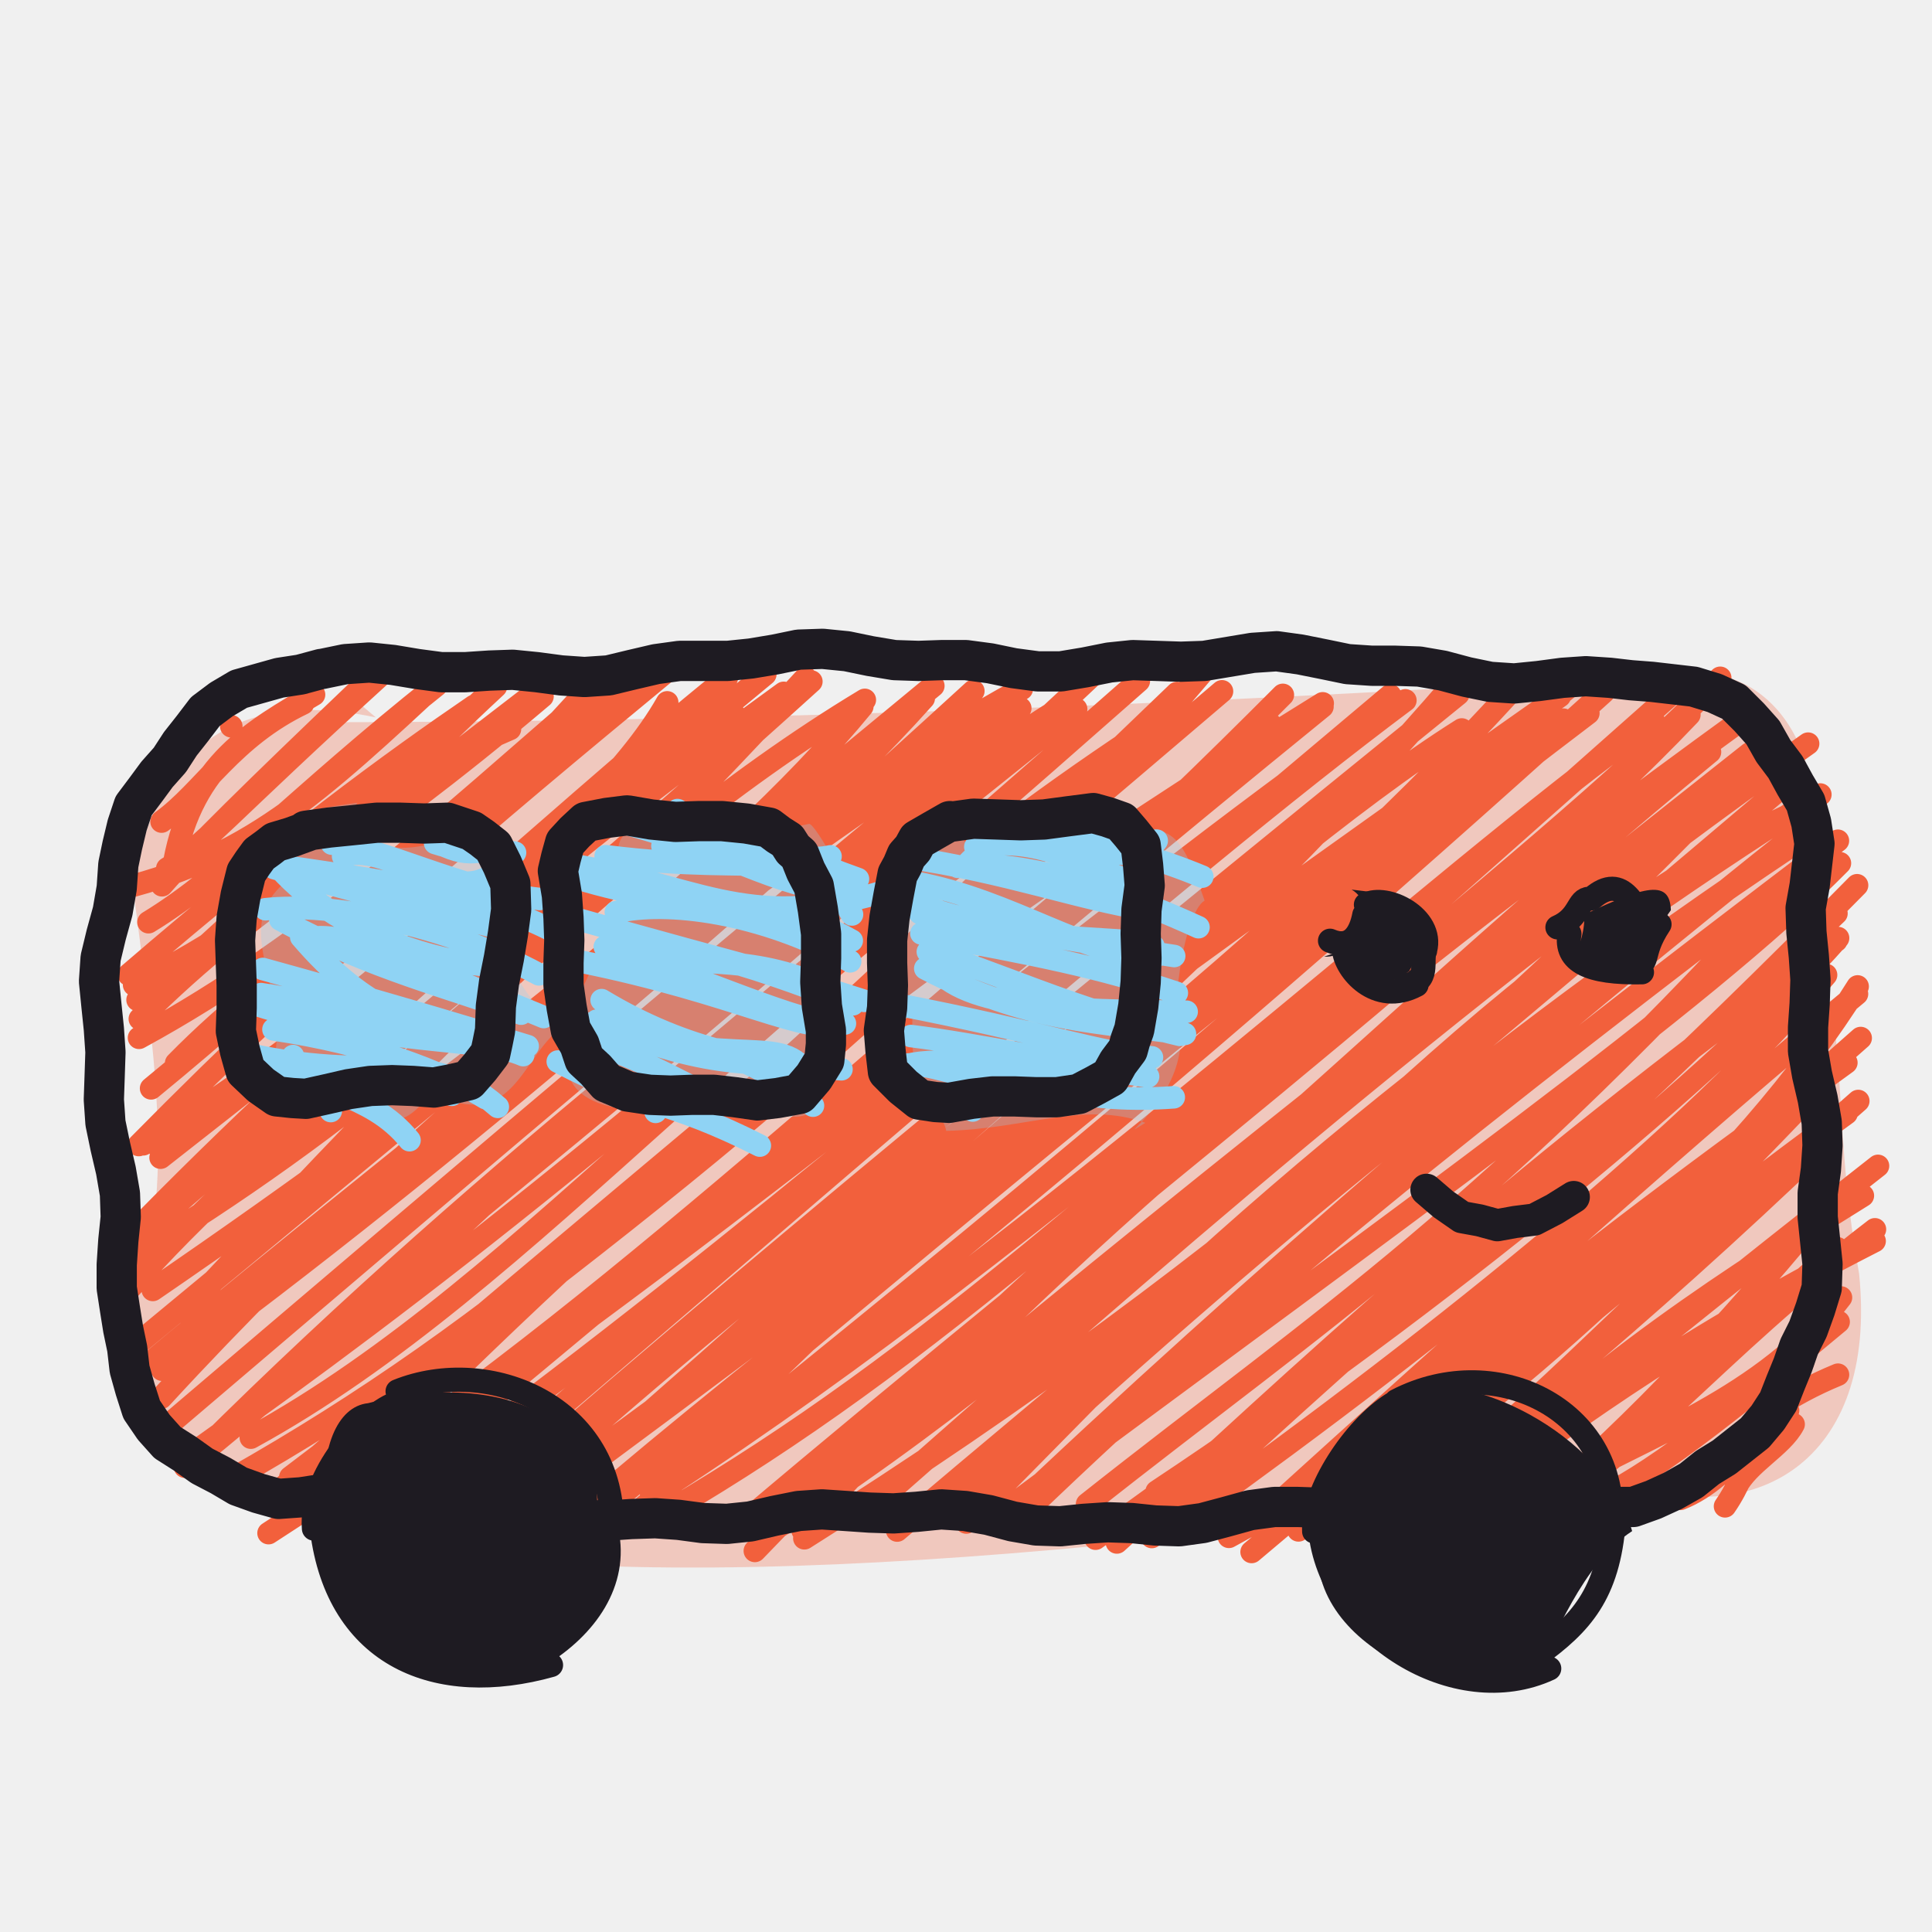
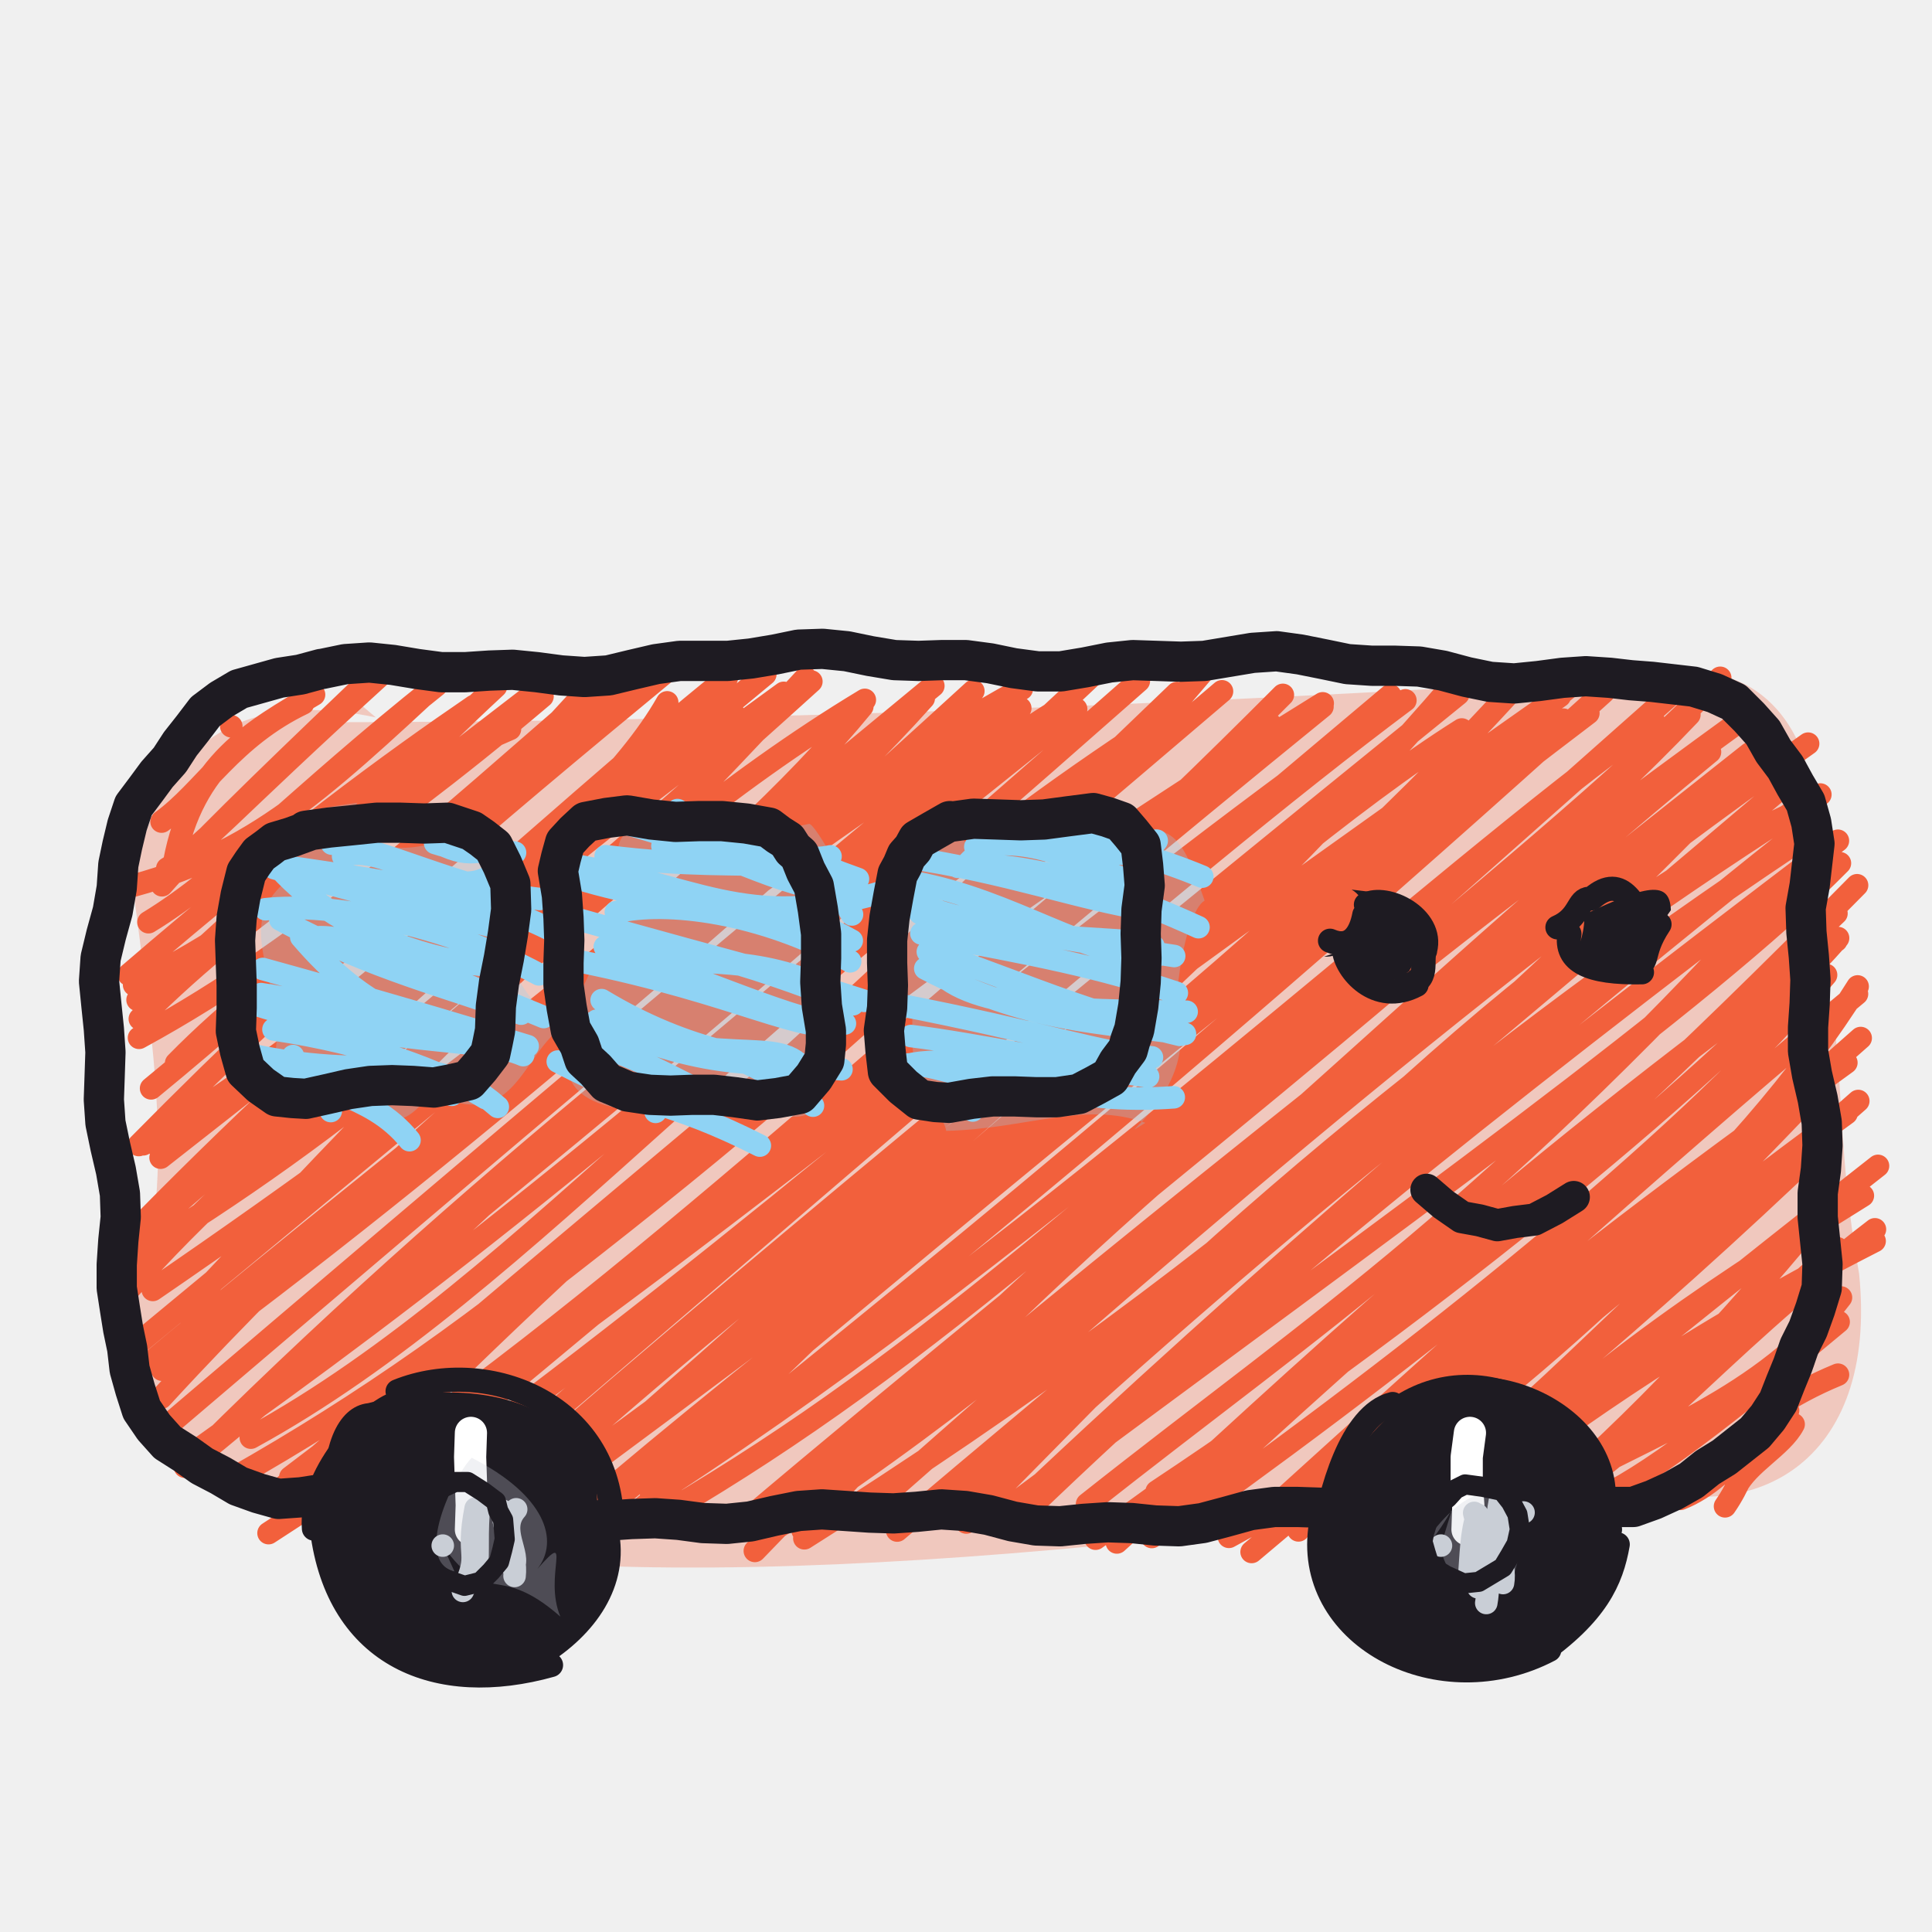
<svg xmlns="http://www.w3.org/2000/svg" viewBox="0 0 240 240" width="240" height="240">
  <g transform="translate(3 2)">
    <path d="M37.31 87.72 C105.63 87.66, 170.85 84.04, 204.96 81.74 C216.93 79.69, 226.6 91.89, 220.52 112.01 C227.37 123.37, 224.09 134.89, 227.94 156.19 C230.38 179.9, 214.49 188.24, 198.26 181.88 C143.34 190.01, 75.61 197.95, 37.54 188.29 C22.62 182.87, 9.78 168.93, 13.72 158.95 C18.93 146.1, 16.09 128.08, 13.39 107.3 C15.75 97.75, 20.59 82.27, 43.69 87.12 C40 84, 40 84, 40 84" fill="#F2603C" opacity="0.28" />
    <path d="M25.73 88.22 C25.73 88.22, 25.73 88.22, 25.73 88.22 M25.73 88.22 C25.73 88.22, 25.73 88.22, 25.73 88.22 M18.65 105.11 C20.93 92.76, 28.68 88.61, 36.01 84.29 M17.07 100.06 C22.33 96.25, 25.83 89.61, 34.66 85.38 M17.78 105.88 C21.97 103.42, 25.12 99.31, 44.77 81.44 M17.12 107.97 C20.99 103.54, 28.74 95.94, 41.47 83.79 M10.48 108.78 C27.72 104.89, 36.15 96.94, 52.69 81.56 M15.44 112.56 C25.1 106.7, 33.71 97.07, 51.21 83.16 M17.11 120.1 C27.62 112.17, 38 98.06, 60.35 88.56 M12.99 119.07 C32.61 102.18, 45.7 92.66, 55.88 85.7 M13.66 120.34 C34.42 110.18, 40.25 100.26, 58.61 83.29 M14.09 122.21 C22.61 115.38, 33.52 107.18, 62.72 84.64 M14.37 124.57 C29.76 109.26, 40.98 104.39, 64.39 84.51 M14.27 126.92 C36.03 115.08, 53.94 98.31, 68.76 85.57 M18.88 130.07 C32.47 116.19, 47.99 108.51, 70.49 83.13 M15.77 133.2 C32.61 119.41, 45.68 106.3, 74.27 82.69 M16.89 140.82 C38.22 123.85, 70.08 102.57, 79.88 85.25 M14.24 140.24 C37.7 116.43, 57.34 99.95, 79.76 81.45 M14.78 140.15 C38.4 126.65, 63.6 101.27, 87.29 82.21 M16.95 141.81 C39.5 124.18, 63.62 104.67, 88.13 86.63 M11.51 153.63 C33.61 136.39, 47.4 118.03, 94.36 84.07 M15.08 149.61 C42.48 121.74, 66.74 102.83, 92.07 81.76 M12.9 158.3 C30.44 138.37, 50.8 125.26, 97.79 82.66 M13.62 154.07 C38.6 138.84, 62.58 119.8, 97.07 82.2 M19.86 160.99 C40.88 138.95, 70.42 105.45, 104.43 84.94 M15.98 158.24 C52.62 133.13, 87.6 105.96, 104.12 85.75 M13.87 165.11 C57.04 129.35, 92.7 99.93, 112.94 83.2 M15.46 167.46 C52.49 136.5, 90.1 108.99, 111.75 84.74 M20.81 165.13 C51.2 137.35, 85.98 110.27, 119.24 88.37 M17.14 168.15 C53.8 141.27, 89.93 109.46, 117.91 83.84 M17.02 171.64 C54.58 130.77, 100.35 96.22, 123.93 83.58 M17.06 175.75 C56.07 142.51, 94.65 109.74, 123.74 85.98 M19.97 180.2 C63.92 144.91, 95.26 106.78, 128.17 86.31 M22.13 178.29 C58.66 141.92, 95.79 114.36, 130.68 86.08 M24.63 175.93 C46.94 154.03, 80.9 130.87, 135.28 79.47 M21.32 178.27 C49.86 157.97, 75.07 138.53, 138.47 82.6 M28.16 176.59 C63.3 157.35, 92.02 118.85, 142.77 86.46 M25.92 181.66 C58.39 163.25, 83.68 141.42, 143.21 84.09 M33.06 181.52 C67.95 154.84, 108.86 126.28, 147.87 79.75 M30.67 184.08 C53.9 163.31, 85.99 137.47, 148.8 83.88 M30.36 188.45 C71.27 162.14, 99.14 134.06, 154.84 87.98 M36.62 186.41 C77.82 157.08, 120.74 120.11, 156.36 84.32 M38.92 182.77 C72.66 149.4, 98.52 124.16, 161.31 85.37 M38.75 187.65 C83.45 151.12, 119.92 119.4, 161.28 85.78 M42.11 181.85 C94.11 145.55, 131.33 113.25, 168.71 86.59 M45.52 184.82 C83.01 157.6, 114.32 131.01, 169.7 84.38 M53.63 187.86 C88.85 156.91, 128.84 124.23, 178.15 84.23 M49.84 187.04 C96.26 147.66, 142.64 106.62, 171.58 85 M59.59 189.19 C104.32 150.99, 151.62 105.59, 178.59 88.62 M58.77 186.88 C101.91 157.37, 146.3 119.43, 178.09 82.33 M62.78 182.36 C93.29 154.59, 132.8 125.23, 190.77 84.48 M62.17 185.94 C110.47 150.23, 153.76 117.93, 185.07 83.5 M68.9 186.29 C93.95 164.76, 120.73 145.26, 191.21 87.4 M68.19 188.64 C109.09 155.01, 142.33 126.14, 194.31 86.59 M77.89 183.58 C106.5 154.86, 129.28 133.75, 194.52 81.25 M76.51 185.55 C103.76 163.02, 136.36 138.11, 196.21 84 M79.75 182.69 C127.79 151.33, 175.09 107.14, 202.41 87.51 M80.25 185.6 C111.78 167.01, 135.7 145.35, 206.43 82.64 M90.77 190.66 C140.96 138.51, 185.43 108.21, 210.69 82.2 M88.92 187.53 C133.16 150.03, 182.24 112.73, 206.86 86.78 M91.76 188.91 C133.79 162.13, 165.06 127.83, 209.42 91.41 M96.71 188.13 C121.71 160.38, 152.74 131.36, 214.15 86.84 M96.92 189.09 C151.99 154.44, 189.51 119.35, 217.07 90.3 M99.73 184.06 C135.64 153.39, 171.35 125.72, 214.35 91.59 M107.45 183.29 C137.05 157.25, 176.49 122.3, 221.61 90.38 M108.45 188.13 C129.46 170.19, 158.05 146.98, 220.28 94.19 M117.04 187.13 C156.25 147.42, 189.96 111.82, 221.98 98.01 M115.91 184.71 C149.94 148.09, 188.87 118.29, 223.13 96.7 M119.23 183.56 C152.82 152.56, 185.64 125.42, 222.48 101.12 M120.81 187.56 C152.76 157.1, 188.91 126.39, 221.57 100.47 M122.53 185.13 C171.51 148.71, 208.7 122.35, 225.56 105.23 M124.5 185.72 C153.25 158.11, 178.18 138.28, 225.31 102.44 M132.04 184.84 C161.45 161.54, 181.57 149.22, 222.28 104.19 M133.09 189.14 C159.21 170.44, 183.47 152.83, 227.69 107.97 M135.74 189.61 C158.72 168.78, 181.9 146.21, 225.11 114.86 M140.08 188.93 C162.64 167.22, 190.09 144.78, 225.13 111.47 M140.68 183.28 C176.04 159.83, 211.04 130.78, 225.33 114.53 M144.62 186.42 C177.24 163.01, 207.3 138.65, 223.84 119.11 M149.66 188.91 C186.16 169.13, 213.92 142.73, 227.76 120.54 M153.31 186.98 C179.71 163, 209.12 136.77, 227.68 121.47 M152.48 190.79 C179.51 167.93, 198.69 153.1, 228.14 126.95 M158.3 188.11 C168.73 174.06, 182.13 161.96, 226.36 130.01 M160.22 187.15 C185.65 172.43, 209.24 147.28, 223.62 132.35 M163.15 187.69 C182.7 171.63, 199.14 156.08, 226.39 136.31 M174.24 181.93 C185.7 175.81, 194.13 164.29, 227.84 134.77 M167.46 188.97 C182.39 176.27, 199.07 163.43, 224.04 139.49 M172.44 189.47 C197.01 169.18, 212.38 156.87, 230.29 142.83 M178.27 184.9 C193.06 168.66, 213.77 155.62, 228.41 146.53 M178.08 184.75 C191.17 175.66, 203.2 165.76, 229.87 152.17 M184.17 188.68 C195.2 179.15, 206.76 168.65, 224.14 147.45 M184.64 188 C201.6 178.12, 208.85 166.87, 229.91 150.71 M186.85 187.64 C203.86 172.18, 217.26 160.35, 225.24 153.06 M190.08 182.95 C200.99 176.55, 216.19 171.76, 225.69 159.18 M193.46 185.1 C200.09 182.47, 208.4 176.37, 225.4 162.21 M205.76 184.19 C212.32 181.64, 217.39 173.3, 220.97 167.25 M202.66 184.88 C208.4 181.71, 212.82 173.92, 225.32 168.77 M211.29 185.12 C214.86 179.95, 213.86 176.29, 219.12 173.21 M212.63 182.8 C214.1 179.79, 218.38 177.69, 219.81 174.93" fill="none" stroke="#F2603C" stroke-width="2.8" stroke-linecap="round" stroke-linejoin="round" />
  </g>
  <path d="M40.0 83.1L42.9 82.5L45.9 82.3L48.8 82.6L51.8 83.1L54.8 83.5L57.8 83.5L60.8 83.3L63.7 83.2L66.7 83.5L69.7 83.9L72.6 84.1L75.6 83.9L78.5 83.2L81.5 82.5L84.4 82.1L87.4 82.1L90.4 82.1L93.3 81.8L96.3 81.3L99.2 80.7L102.2 80.6L105.2 80.9L108.1 81.5L111.1 82.0L114.1 82.1L117.0 82.0L120.0 82.0L123.0 82.4L125.9 83.0L128.9 83.4L131.8 83.4L134.8 82.9L137.8 82.3L140.7 82.0L143.7 82.1L146.7 82.2L149.6 82.1L152.6 81.6L155.6 81.1L158.6 80.9L161.5 81.3L164.5 81.9L167.4 82.5L170.4 82.7L173.3 82.7L176.3 82.8L179.2 83.3L182.2 84.1L185.1 84.7L188.1 84.9L191.1 84.6L194.1 84.2L197.0 84.0L200.0 84.2L202.6 84.5L205.2 84.7L207.8 85.0L210.4 85.3L213.0 86.1L215.4 87.2L217.3 89.1L219.0 91.0L220.3 93.3L221.8 95.3L223.0 97.5L224.3 99.7L225.0 102.2L225.4 104.8L225.1 107.4L224.8 110.0L224.3 112.8L224.4 115.8L224.7 118.8L224.9 121.7L224.8 124.7L224.6 127.6L224.6 130.6L225.1 133.5L225.8 136.5L226.3 139.4L226.4 142.3L226.2 145.3L225.8 148.2L225.8 151.2L226.1 154.1L226.4 157.0L226.3 160.0L225.5 162.6L224.6 165.1L223.5 167.3L222.7 169.6L221.8 171.8L220.9 174.1L219.6 176.1L218.0 178.0L216.1 179.5L214.2 181.0L212.1 182.3L210.1 183.9L207.8 185.2L205.4 186.3L202.9 187.2L199.8 187.2L196.8 187.0L193.8 187.0L190.9 187.2L187.9 187.6L184.9 187.6L182.0 187.2L179.0 186.6L176.0 186.2L173.0 186.3L170.1 186.7L167.1 187.2L164.2 187.3L161.2 187.2L158.3 187.2L155.3 187.6L152.4 188.4L149.4 189.2L146.5 189.6L143.5 189.5L140.6 189.2L137.6 189.1L134.6 189.3L131.7 189.6L128.7 189.5L125.8 189.0L122.8 188.2L119.9 187.7L116.9 187.5L113.9 187.8L111.0 188.0L108.0 187.9L105.1 187.7L102.1 187.5L99.2 187.7L96.2 188.3L93.2 189.0L90.3 189.3L87.3 189.2L84.3 188.8L81.4 188.6L78.4 188.7L75.5 188.9L72.5 188.8L69.6 188.2L66.6 187.3L63.7 186.6L60.8 186.2L57.8 186.3L54.8 186.3L51.9 186.1L48.9 185.6L46.0 185.2L43.0 185.2L40.0 185.6L37.4 186.0L34.6 186.2L32.1 185.5L29.6 184.6L27.4 183.3L25.1 182.1L23.0 180.6L20.8 179.2L19.1 177.3L17.6 175.1L16.8 172.6L16.1 170.1L15.8 167.5L15.3 165.1L14.9 162.6L14.5 160.0L14.5 157.1L14.7 154.1L15.0 151.2L14.9 148.3L14.4 145.4L13.7 142.4L13.1 139.5L12.9 136.6L13.0 133.7L13.1 130.7L12.9 127.8L12.6 124.9L12.3 121.9L12.5 119.0L13.2 116.1L14.0 113.2L14.5 110.3L14.7 107.4L15.2 105.0L15.8 102.5L16.6 100.1L18.1 98.1L19.5 96.2L21.1 94.4L22.4 92.4L23.9 90.5L25.5 88.4L27.5 86.9L29.7 85.6L32.2 84.9L34.7 84.2L37.3 83.8L39.9 83.1Z" fill="none" stroke="#1E1B22" stroke-width="5" stroke-linecap="round" stroke-linejoin="round" />
  <g transform="translate(3 2)">
    <path d="M42.79 98.88 C42.65 104.23, 47.44 104.8, 57.73 100.27 C53.59 98.89, 62.92 105.58, 59.89 111.3 C56.18 113.04, 64.45 126.12, 67.31 125.22 C61.6 128.91, 61.23 138.96, 50.6 133.75 C45.45 140.09, 45.35 135.9, 38.73 131.65 C35.66 141.52, 31.08 134.62, 29.95 133.46 C34.78 122.06, 25.19 114.6, 31.9 108.06 C33.05 100.99, 29.64 99.19, 41.4 97.73 C38 102, 38 102, 38 102" fill="#8FD3F4" opacity="0.28" />
    <path d="M38.09 136.02 C38.09 136.02, 38.09 136.02, 38.09 136.02 M38.09 136.02 C38.09 136.02, 38.09 136.02, 38.09 136.02 M47.87 139.64 C42.7 133.25, 35.47 134.23, 33.4 129.19 M53.13 134 C48.41 131.88, 40.95 132.99, 31.25 131.42 M58.84 135.5 C49.63 127.51, 44.32 132.87, 26.66 128.69 M57.33 134.42 C51.81 131.05, 42.7 127.59, 30.97 125.88 M61.99 129.07 C56.36 126.6, 44.42 128.22, 26.83 122.15 M59.12 127.76 C54.78 128.52, 42.93 123.5, 29.42 121.49 M57.57 126.08 C49.37 126.21, 42.14 123.42, 34.42 114.4 M62.55 127.95 C52.38 124.82, 43.75 122.27, 29.64 118.37 M64.54 124.34 C48.05 117.6, 39.66 113.31, 34.87 114.67 M61.74 123.92 C53.1 120.69, 43.3 118.44, 31.82 112.23 M57.68 117.92 C53.63 117.75, 40.1 115.18, 31.63 105.78 M63.95 119.04 C52.3 112.76, 38.01 110.06, 29.97 110.95 M66.06 113.85 C57.25 109.15, 46.05 107.57, 27.52 104.94 M60.29 113.62 C52.42 111.59, 42.57 109.17, 31.05 105.84 M58.36 106.45 C53.33 110.68, 44.59 102.33, 39.62 104.37 M64.04 109.68 C54.26 108.61, 44.07 103.11, 38.22 102.8 M60.18 104.17 C56.58 102.82, 56.09 105.06, 51.52 102.73 M60.98 103.92 C58.85 103.63, 55.51 104.18, 51.05 102.72" fill="none" stroke="#8FD3F4" stroke-width="2.8" stroke-linecap="round" stroke-linejoin="round" />
  </g>
  <path d="M38.0 103.2L40.9 102.8L43.9 102.5L46.8 102.2L49.7 102.2L52.7 102.3L55.6 102.2L57.1 102.7L58.6 103.2L59.9 104.1L61.3 105.2L62.4 107.4L63.4 109.8L63.5 113.0L63.1 116.0L62.6 119.0L62.0 122.0L61.6 125.0L61.5 128.0L61.2 129.5L60.9 130.9L59.6 132.6L58.2 134.2L56.0 134.7L53.9 135.1L51.3 134.9L48.7 134.8L46.0 134.9L43.3 135.3L40.7 135.9L38.0 136.5L36.3 136.4L34.4 136.2L32.4 134.8L30.5 133.0L29.8 130.5L29.3 128.1L29.4 125.2L29.4 122.4L29.3 119.6L29.2 116.8L29.4 114.0L29.9 111.2L30.6 108.4L31.4 107.2L32.2 106.1L33.3 105.3L34.2 104.6L36.2 104.0L38.4 103.2Z" fill="none" stroke="#1E1B22" stroke-width="5" stroke-linecap="round" stroke-linejoin="round" />
  <g transform="translate(3 2)">
    <path d="M80.13 102.38 C79.49 97.87, 91.16 101.9, 97.49 100.35 C98.2 100.09, 103.25 109.33, 103.27 110.58 C101.14 117.67, 99.04 125.5, 100.09 125.86 C96.82 131.86, 103.91 139.68, 88.94 135.61 C88.57 138.37, 80.11 133.23, 81.44 135.06 C68.76 138.17, 64.39 130.25, 70.18 127.96 C65.28 124.48, 70.26 121.62, 74.35 108.54 C74.36 106.29, 70.76 98.1, 81.11 102.34 C78 102, 78 102, 78 102" fill="#8FD3F4" opacity="0.28" />
    <path d="M78.44 136.12 C78.44 136.12, 78.44 136.12, 78.44 136.12 M78.44 136.12 C78.44 136.12, 78.44 136.12, 78.44 136.12 M91.39 140.31 C79.88 134.49, 77.54 135.76, 66.29 129.87 M93.9 134.09 C85.85 136.64, 84.48 132.76, 72.95 128.43 M95.54 129.98 C94.86 129.93, 84.67 131.47, 71.12 124.79 M97.99 135.35 C90.87 129.31, 82.86 126.34, 68.64 126.42 M97.81 132.42 C94.72 125.65, 89.31 131.35, 69.86 125.16 M101.53 130.83 C91.78 130.07, 82.45 128.7, 71.74 122.24 M101.96 125.14 C98.42 125.96, 86.38 120.47, 74.13 116.24 M101.63 125.11 C97.33 126.72, 88.53 121.36, 69.03 117.43 M99.38 120.68 C90.49 116.47, 82.31 117.84, 72.74 117.05 M102.95 122.76 C88.75 117.22, 79.18 114.49, 72.13 115.62 M104.35 122.33 C92.08 118.36, 93.33 119.11, 66.81 111.64 M102.61 117.42 C91.64 111.28, 79.76 109.81, 73.5 111.32 M106.45 108.85 C89.37 113.83, 83.31 107.7, 66.47 105.18 M102.81 114.85 C93.81 109.73, 84.38 111.62, 69.76 107.42 M102.84 111.6 C97.22 102.47, 92.91 106.96, 72.24 104.36 M102.44 109.04 C92.76 108, 87.11 103.53, 74.34 100.22 M103.58 107.19 C91.83 103.03, 92.71 101.12, 79.29 103.09 M100.17 104.38 C95.63 105.43, 87.57 102.53, 81.16 98.63" fill="none" stroke="#8FD3F4" stroke-width="2.8" stroke-linecap="round" stroke-linejoin="round" />
  </g>
  <path d="M78.0 101.3L80.9 101.8L83.9 102.1L86.8 102.0L89.7 102.0L92.7 102.3L95.5 102.8L96.7 103.7L97.8 104.4L98.5 105.5L99.3 106.2L100.1 108.2L101.1 110.1L101.6 113.0L102.0 116.0L102.0 119.0L101.9 122.0L102.1 125.0L102.6 128.0L102.6 129.7L102.4 131.7L101.1 133.8L99.3 135.9L96.6 136.4L94.1 136.7L91.3 136.3L88.7 136.0L86.0 136.0L83.3 136.1L80.7 136.0L78.0 135.6L76.6 135.0L75.4 134.5L74.0 132.9L72.6 131.6L72.0 129.8L70.9 127.9L70.4 125.2L70.0 122.4L70.0 119.6L70.1 116.8L70.0 114.0L69.8 111.2L69.3 108.2L69.7 106.5L70.2 104.7L71.4 103.4L72.8 102.1L75.4 101.6L77.8 101.3Z" fill="none" stroke="#1E1B22" stroke-width="5" stroke-linecap="round" stroke-linejoin="round" />
  <g transform="translate(3 2)">
    <path d="M117.48 105.88 C125.92 99.19, 125.29 97.07, 137.25 100.43 C142.8 101.29, 143.57 101.08, 146.64 109.87 C143.94 111.51, 142.26 124.87, 143.66 126.51 C144.03 134.81, 134.59 140.41, 139.28 137.48 C131.7 134.73, 124.48 138.25, 114.54 138.48 C113.85 134.81, 109.69 137.89, 110.41 122.46 C106.58 123.31, 104.54 110.63, 106 109.03 C115.66 99.59, 111.87 97.02, 120.82 106.95 C118 102, 118 102, 118 102" fill="#8FD3F4" opacity="0.28" />
    <path d="M117.83 135.95 C117.83 135.95, 117.83 135.95, 117.83 135.95 M117.83 135.95 C117.83 135.95, 117.83 135.95, 117.83 135.95 M133.95 131.12 C129.66 134.7, 117.52 127.85, 108.79 130.54 M133.7 133.91 C123.77 135.26, 114.97 130.15, 109.85 130.23 M142.81 134.31 C131.7 135.12, 125.79 132.72, 114.62 130.23 M139.62 131.73 C130.33 130.27, 118.06 127.66, 110.15 126.7 M144.2 126.43 C133.59 124.92, 124.67 124.99, 111.94 118.31 M140.1 129.35 C134.04 128.96, 126.72 126.3, 108.29 122.74 M144.41 123.68 C129.88 123.55, 116.58 123.34, 112.87 117.83 M143.58 126.56 C130.26 123.41, 120.01 118.41, 112.26 116.23 M142.86 116.76 C131.97 115.08, 114.41 112.51, 109.64 109.58 M143.19 121.35 C133.62 118.12, 125.66 116.57, 111.46 113.96 M140.46 116.88 C132.19 117.06, 122.84 109.88, 110.62 107.63 M140.29 115.54 C136.99 114.16, 128.9 115.57, 111.27 111.43 M145.88 113.18 C129.93 105.88, 119.99 104.96, 115.99 105.68 M139.57 111.01 C130.79 109.63, 122.36 106.37, 109.45 104.46 M146.35 106.9 C136.05 102.63, 122.5 99.67, 117.35 105.12 M139.88 108.15 C131.74 106.08, 126.65 101.58, 118.16 103.2 M140.69 102.43 C139.29 104.48, 132.95 105.12, 130.96 101.12 M138.97 104.48 C135.6 103.76, 132.67 103.03, 130.95 101.43" fill="none" stroke="#8FD3F4" stroke-width="2.8" stroke-linecap="round" stroke-linejoin="round" />
  </g>
  <path d="M118.0 102.1L120.9 101.7L123.9 101.8L126.8 101.9L129.7 101.8L132.7 101.4L135.8 101.0L137.6 101.5L139.3 102.1L140.5 103.5L141.7 105.0L142.0 107.5L142.2 110.0L141.8 113.0L141.7 116.0L141.8 119.0L141.7 122.0L141.4 125.0L140.9 127.9L140.4 129.3L140.1 130.4L138.9 132.0L137.9 133.8L136.1 134.8L134.0 135.9L131.3 136.3L128.7 136.3L126.0 136.2L123.3 136.2L120.7 136.5L117.9 137.0L116.2 136.9L114.2 136.6L112.2 135.0L110.3 133.1L110.0 130.5L109.8 128.0L110.2 125.2L110.3 122.4L110.2 119.6L110.2 116.8L110.5 114.0L111.0 111.2L111.5 108.6L112.1 107.5L112.6 106.3L113.4 105.4L114.0 104.3L115.9 103.2L118.0 102.0Z" fill="none" stroke="#1E1B22" stroke-width="5" stroke-linecap="round" stroke-linejoin="round" />
  <path d="M166.96 118 C169.3 120.06, 169.72 125.54, 177.03 119.06 C178.56 122.46, 175.1 119.58, 174.68 121.23 C180.52 111.88, 175.71 111.43, 167.9 110.51 C171.4 112.5, 168.5 119.08, 164.48 118.84 C166.96 118, 166.96 118, 166.96 118" fill="#1E1B22" />
  <path d="M166.96 118 C167.11 120.34, 170.87 125.07, 175.97 122.35 M174.52 122.36 C177.79 122.08, 176.42 119.23, 177.03 118.11 M177.04 118 C178.09 113.99, 172.24 111.02, 169.68 112.38 M169.48 113.64 C169.03 116.06, 167.78 117.97, 165.22 116.86 M166.96 118 C166.96 118, 166.96 118, 166.96 118" fill="none" stroke="#1E1B22" stroke-width="3" stroke-linecap="round" stroke-linejoin="round" />
  <path d="M194.96 116 C192.3 118.58, 197.07 121.57, 202.57 120.19 C205.04 120.6, 204.52 117.08, 207.56 113.07 C207.44 108.96, 203.91 110.19, 195.33 114.32 C195.32 110.21, 198.26 112.52, 195.86 118.2 C194.96 116, 194.96 116, 194.96 116" fill="#1E1B22" />
  <path d="M194.96 116 C194.38 119.49, 197.4 120.91, 203.97 120.78 M202.52 120.36 C205.3 119.76, 203.52 118.78, 206.15 114.82 M205.04 116 C203.22 112.87, 201.67 108.18, 197.74 111.6 M197.48 111.64 C195.94 111.64, 196.33 113.96, 193.47 115.2 M194.96 116 C194.96 116, 194.96 116, 194.96 116" fill="none" stroke="#1E1B22" stroke-width="3" stroke-linecap="round" stroke-linejoin="round" />
  <path d="M177.2 147.8L179.3 149.6L181.6 151.2L183.8 151.6L186.0 152.2L188.2 151.8L190.6 151.5L193.1 150.2L195.5 148.7" fill="none" stroke="#1E1B22" stroke-width="4" stroke-linecap="round" stroke-linejoin="round" />
  <path d="M40 190 C41.73 203.62, 51.6 215.04, 69.34 204.48 C70.5 203.78, 78.33 194.7, 73.88 189.16 C76.22 178.35, 64.48 169.51, 45.72 174.31 C41.89 174.71, 39.61 179.99, 40.44 187.72 C40 190, 40 190, 40 190" fill="#1E1B22" />
  <path d="M40 190 C41.96 205.75, 54.3 210.81, 68.45 206.84 M67 205.59 C72.81 202.04, 76.68 196.51, 75.35 190.26 M76 190 C76.45 174.66, 60.68 168.28, 49.39 172.83 M49 174.41 C45.27 175.87, 38.47 183.32, 39 189.89 M40 190 C40 190, 40 190, 40 190" fill="none" stroke="#1E1B22" stroke-width="3" stroke-linecap="round" stroke-linejoin="round" />
-   <path d="M164 190 C160.72 204.14, 182.14 213.07, 190.89 207.61 C192.99 203.91, 196.55 194.2, 202.75 190.2 C199.13 177.43, 181.48 170.27, 176.36 172.91 C169.02 174.41, 165.37 182.64, 160.62 189.07 C164 190, 164 190, 164 190" fill="#1E1B22" />
-   <path d="M164 190 C165.22 202.9, 180.83 212.66, 192.45 207.27 M191 205.59 C196.32 201.72, 199.78 198.06, 200.47 188.98 M200 190 C201.59 175.54, 186.1 167.44, 173.45 174.05 M173 174.41 C168.18 177.45, 163.02 185.32, 163.25 190.24 M164 190 C164 190, 164 190, 164 190" fill="none" stroke="#1E1B22" stroke-width="3" stroke-linecap="round" stroke-linejoin="round" />
+   <path d="M58.5 190.0L58.6 187.0L58.5 184.0L58.4 181.0L58.5 178.0" fill="none" stroke="#FFFFFF" stroke-width="4" stroke-linecap="round" stroke-linejoin="round" />
+   <g transform="translate(3 2)">
+     <path d="M52 190 C57.64 197.9, 58.64 191.84, 66.61 198.82 C64.46 193.73, 68.34 187.67, 63.75 192.91 C66.53 189.38, 64.77 183.77, 55.6 179.09 C53.38 181.31, 48.24 191.9, 53.46 193.22 C52 190, 52 190, 52 190" fill="#C9CED6" opacity="0.28" />
+     <path d="M52 190 C52 190, 52 190, 52 190 M52 190 C52 190, 52 190, 52 190 M54.5 195.63 C56.87 190.57, 54.82 191.96, 56.09 185.38 M56.09 193.68 C56.52 191.22, 56.19 189.87, 56.43 185.97 M60.74 192.74 C61.77 191.09, 58.86 188.03, 61.12 185.49 M60.92 193.77 C61.23 190.98, 59.64 188.64, 59.4 185.65" fill="none" stroke="#C9CED6" stroke-width="2.8" stroke-linecap="round" stroke-linejoin="round" />
+   </g>
+   <path d="M51.5 190.1L51.6 191.9L52.3 193.4L53.2 195.1L55.4 196.2L57.7 197.0L59.7 196.5L61.0 195.2L62.0 194.0L62.4 192.5L62.7 191.2L62.6 190.0L62.5 188.8L61.9 187.7L61.6 186.5L60.0 185.3L58.1 184.1L56.5 184.1L55.0 184.8L53.6 185.6L52.7 187.0L51.9 188.3L51.5 189.9Z" fill="none" stroke="#1E1B22" stroke-width="2.5" stroke-linecap="round" stroke-linejoin="round" />
+   <path d="M164 190 C162.3 206.25, 179.53 212.38, 188.27 205.73 C194.13 204.45, 202.23 199.39, 200.67 187.17 C201.98 173.77, 182.3 166.13, 174.1 174.53 C167.12 180.43, 165.19 186.03, 166.91 187.3 C164 190, 164 190, 164 190" fill="#1E1B22" />
+   <path d="M164 190 C162.3 203.47, 178.95 212.03, 192.46 204.95 M191 205.59 C198.35 200.45, 200.18 196.27, 200.96 191.85 M200 190 C198.12 175.05, 183.81 168.06, 173.71 174.95 M173 174.41 C167.82 175.74, 165.22 185.3, 164.23 191.62 M164 190 C164 190, 164 190, 164 190" fill="none" stroke="#1E1B22" stroke-width="3" stroke-linecap="round" stroke-linejoin="round" />
+   <path d="M182.3 190.0L182.4 187.0L182.2 184.0L182.2 181.0L182.6 178.0" fill="none" stroke="#FFFFFF" stroke-width="4" stroke-linecap="round" stroke-linejoin="round" />
+   <g transform="translate(3 2)">
+     <path d="M176 190 C176.65 197.2, 186.1 194.81, 184.55 194.55 C186.34 189.06, 186.27 188.89, 184.56 195.72 C186 187.03, 183.25 176.61, 173.48 190.24 C172.52 190.2, 173.41 192.4, 177.37 185.52 C176 190, 176 190, 176 190" fill="#C9CED6" opacity="0.28" />
+     <path d="M176 190 C176 190, 176 190, 176 190 M176 190 C176 190, 176 190, 176 190 M180.6 195.18 C180.92 191.97, 180.88 188.68, 180.13 185.94 M179.48 194.28 C179.73 191.17, 179.73 188.41, 180.53 186.14 M181.63 197.13 C182.15 194.5, 181.58 186.31, 186.26 185.89 M183.71 194.65 C184.16 192.2, 182.35 189.22, 183.33 184.43" fill="none" stroke="#C9CED6" stroke-width="2.8" stroke-linecap="round" stroke-linejoin="round" />
+   </g>
+   <path d="M177.0 189.9L176.7 191.5L177.1 192.9L177.6 194.5L179.6 195.7L181.8 196.7L183.7 196.5L185.2 195.6L186.7 194.7L187.6 193.2L188.4 191.8L188.8 190.0L188.5 188.1L187.7 186.6L186.6 185.2L184.2 184.7L182.0 184.4L180.8 185.0L179.8 186.1L178.8 186.8L178.3 187.8L177.4 188.8L177.0 190.1Z" fill="none" stroke="#1E1B22" stroke-width="2.5" stroke-linecap="round" stroke-linejoin="round" />
</svg>
